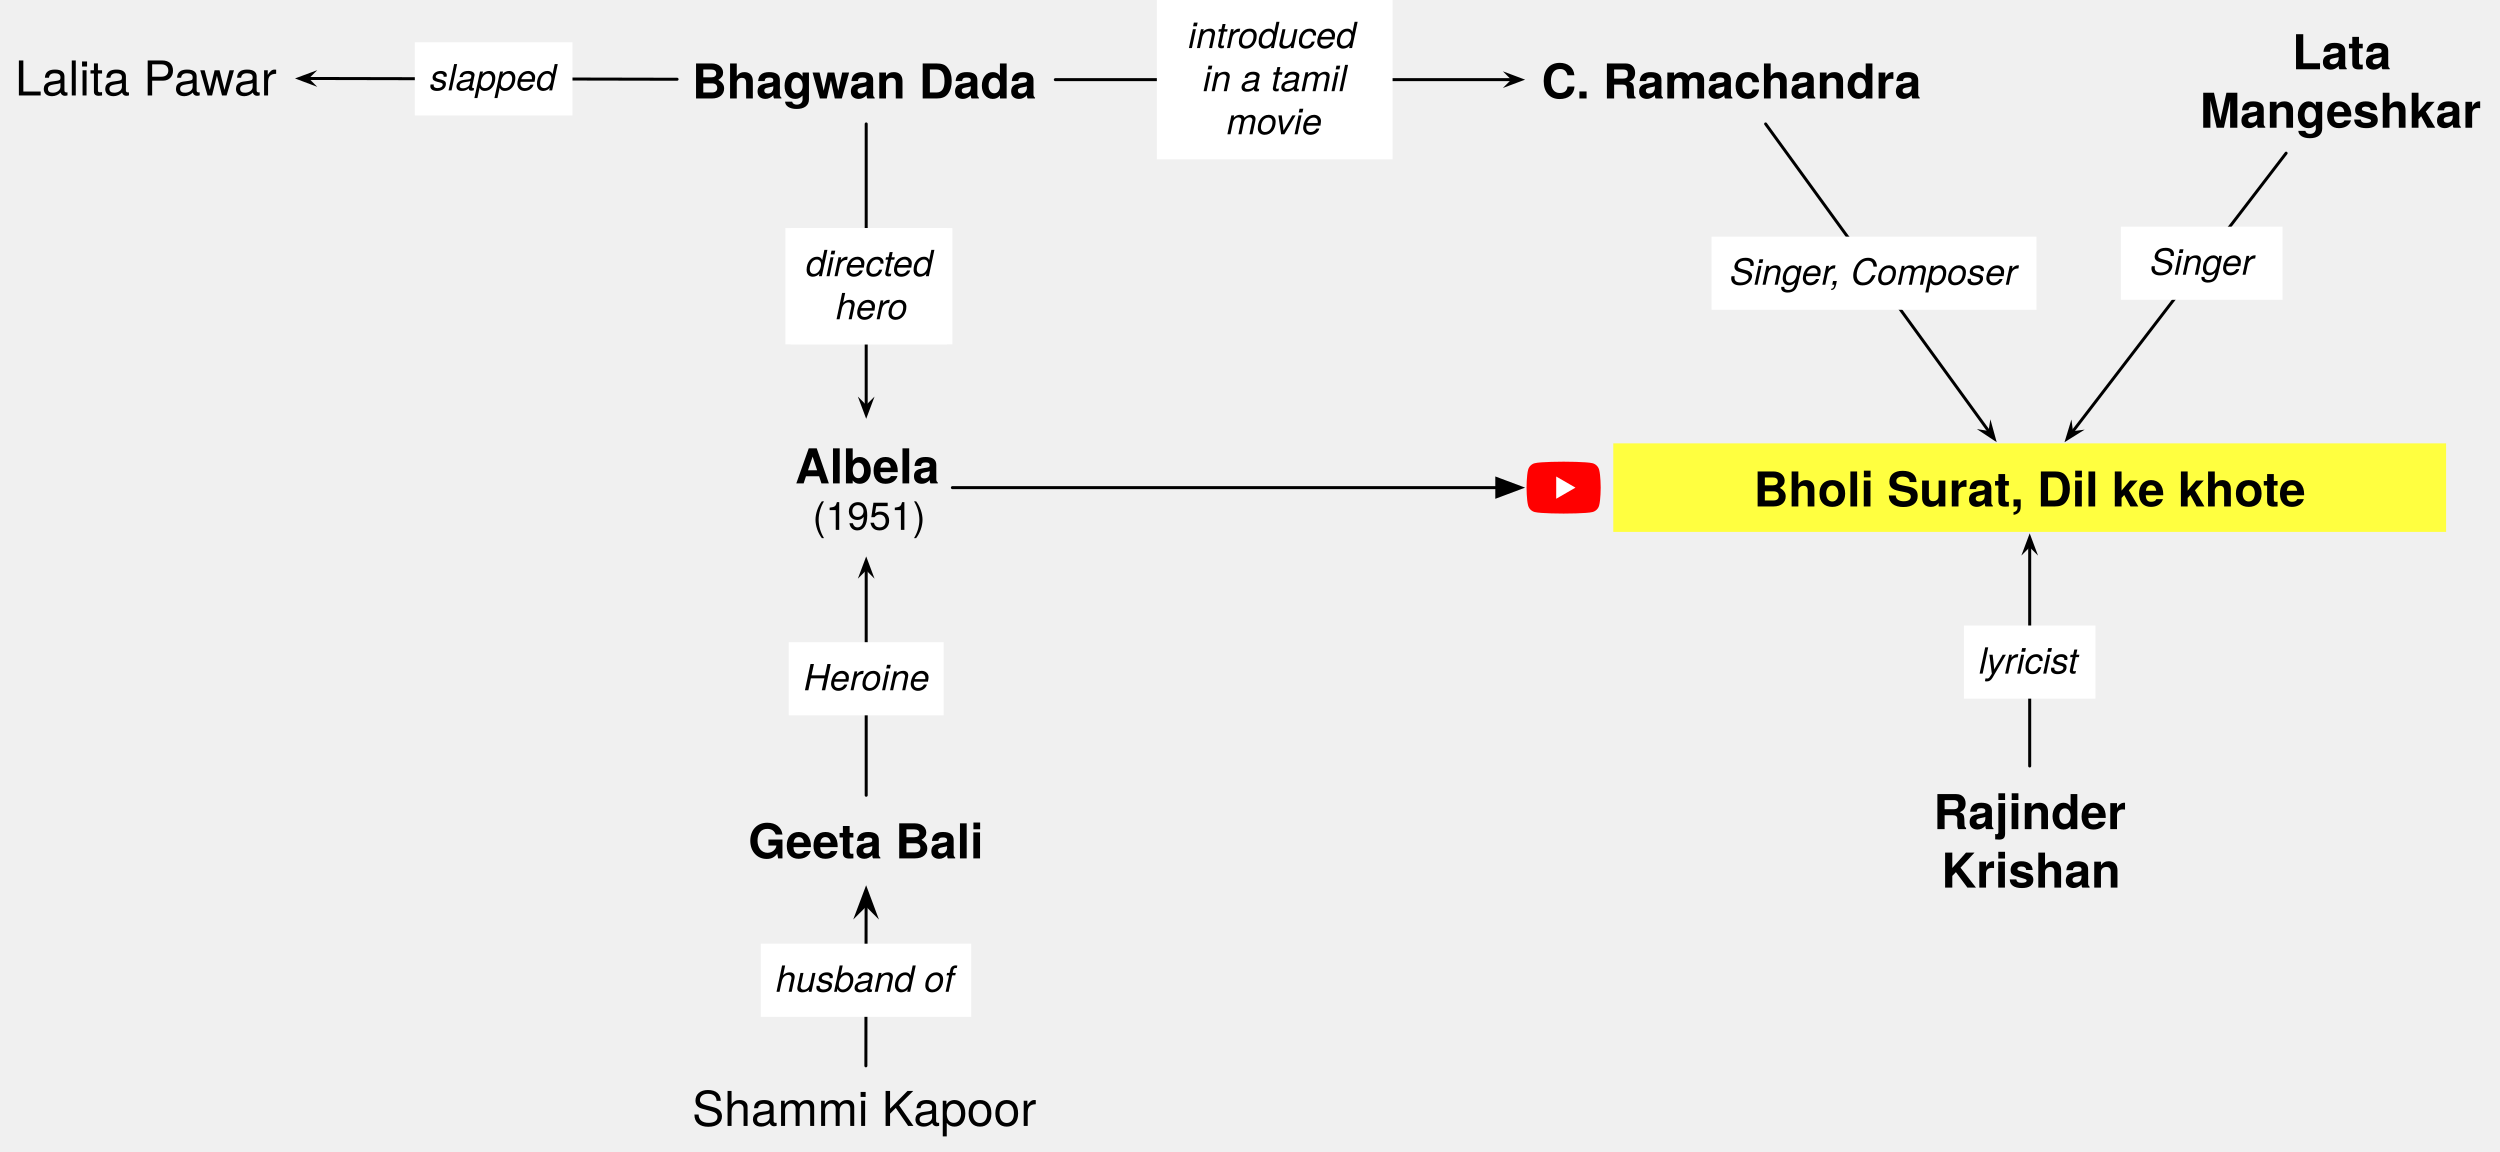
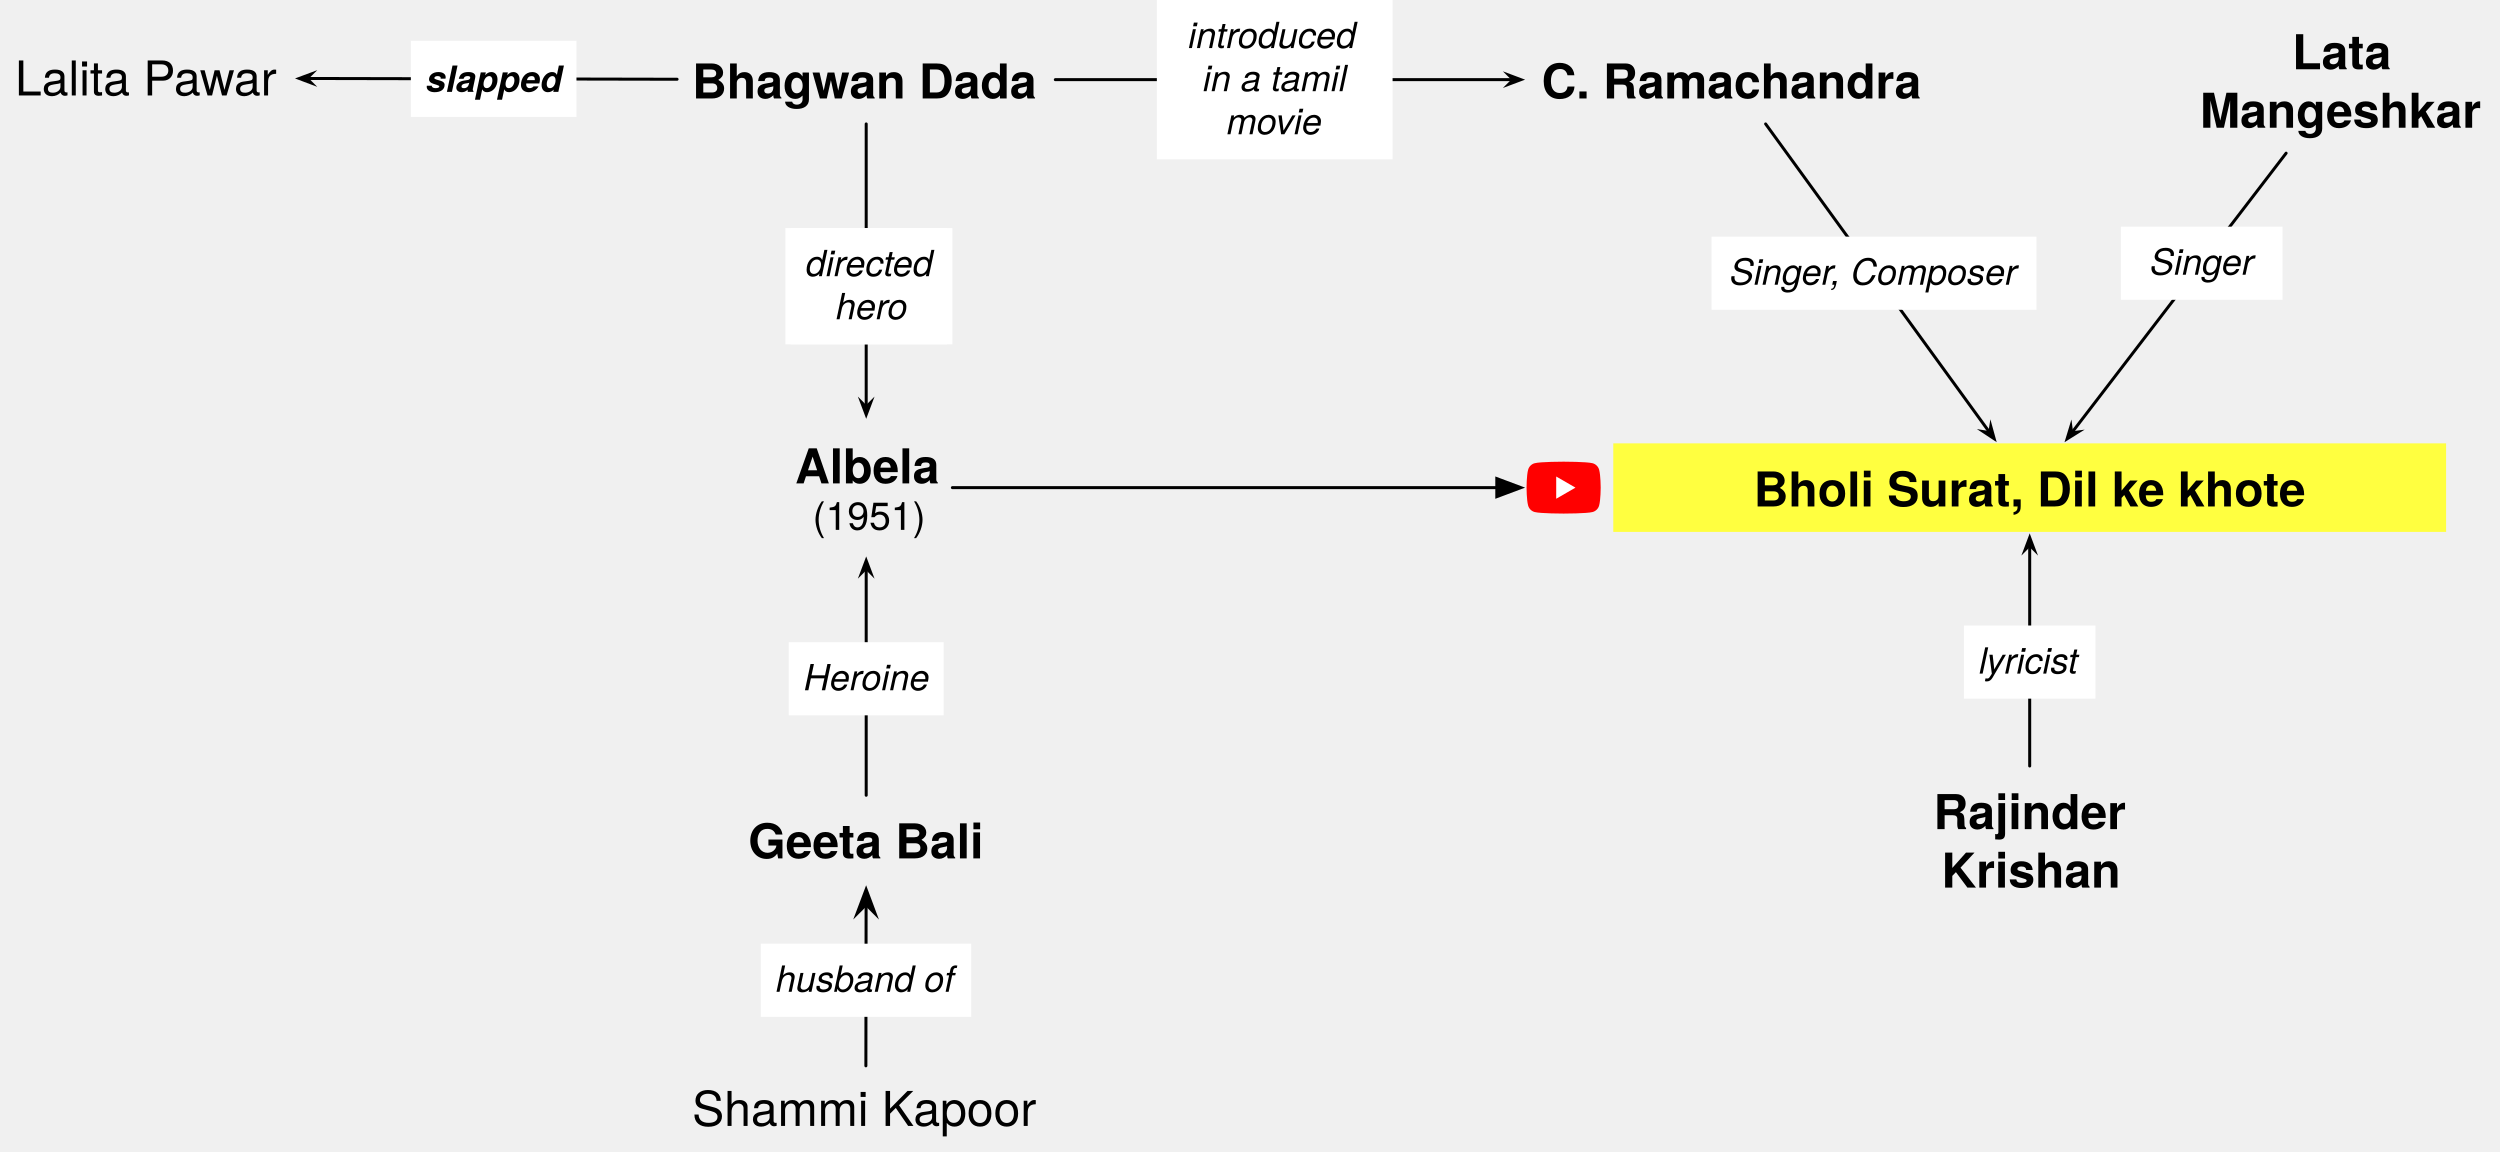
<svg xmlns="http://www.w3.org/2000/svg" xmlns:xlink="http://www.w3.org/1999/xlink" version="1.1" viewBox="110.823 11.509 831.831 383.084" width="831.831" height="383.084">
  <defs>
    <marker orient="auto" overflow="visible" markerUnits="strokeWidth" id="SharpArrow_Marker" stroke-linejoin="miter" stroke-miterlimit="10" viewBox="-3 -3 7 6" markerWidth="7" markerHeight="6" color="black">
      <g>
        <path d="M 2.5 0 L -1.5 -1.5 L 0 0 L 0 0 L -1.5 1.5 Z" fill="currentColor" stroke="currentColor" stroke-width="1" />
      </g>
    </marker>
    <marker orient="auto" overflow="visible" markerUnits="strokeWidth" id="FilledArrow_Marker" stroke-linejoin="miter" stroke-miterlimit="10" viewBox="-1 -4 10 8" markerWidth="10" markerHeight="8" color="black">
      <g>
        <path d="M 8 0 L 0 -3 L 0 3 Z" fill="currentColor" stroke="currentColor" stroke-width="1" />
      </g>
    </marker>
    <marker orient="auto" overflow="visible" markerUnits="strokeWidth" id="SharpArrow_Marker_2" stroke-linejoin="miter" stroke-miterlimit="10" viewBox="-6 -4 10 8" markerWidth="10" markerHeight="8" color="black">
      <g>
        <path d="M -5 0 L 3 3 L 0 0 L 0 0 L 3 -3 Z" fill="currentColor" stroke="currentColor" stroke-width="1" />
      </g>
    </marker>
  </defs>
  <g id="Canvas_1" fill="none" stroke-opacity="1" stroke="none" stroke-dasharray="none" fill-opacity="1">
    <g id="Canvas_1_Layer_1">
      <g id="Graphic_57">
        <a target="_blank" xlink:href="https://en.wikipedia.org/wiki/Bhagwan_Dada">
          <text transform="translate(341.1084 28.28067)" fill="black">
            <tspan font-family="Helvetica Neue" font-weight="bold" font-size="16" fill="black" x="0" y="16" xml:space="preserve">Bhagwan Dada</tspan>
          </text>
        </a>
      </g>
      <g id="Graphic_53">
        <a target="_blank" xlink:href="https://en.wikipedia.org/wiki/Albela_(1951_film)">
          <text transform="translate(375.3564 156.3449)" fill="black">
            <tspan font-family="Helvetica Neue" font-weight="bold" font-size="16" fill="black" x="29132252e-20" y="16" xml:space="preserve">Albela</tspan>
            <tspan font-family="Helvetica Neue" font-size="13" fill="black" x="5.857" y="31.464" xml:space="preserve">(1951)</tspan>
          </text>
        </a>
      </g>
      <g id="Line_44">
        <line x1="399.036" y1="52.745" x2="399.036" y2="146.945" marker-end="url(#SharpArrow_Marker)" stroke="black" stroke-linecap="round" stroke-linejoin="round" stroke-width="1" />
      </g>
      <g id="Graphic_42">
        <rect x="372.142" y="87.401" width="53.788" height="38.672" fill="white" />
        <text transform="translate(377.1424 92.40092)" fill="black">
          <tspan font-family="Helvetica Neue" font-style="italic" font-size="12" fill="black" x="2309264e-19" y="11" xml:space="preserve">directed</tspan>
          <tspan font-family="Helvetica Neue" font-style="italic" font-size="12" fill="black" x="10.002" y="25.336" xml:space="preserve">hero</tspan>
        </text>
      </g>
      <g id="Graphic_37">
        <a target="_blank" xlink:href="https://en.wikipedia.org/wiki/Geeta_Bali">
          <text transform="translate(359.7964 281.1189)" fill="black">
            <tspan font-family="Helvetica Neue" font-weight="bold" font-size="16" fill="black" x="0" y="16" xml:space="preserve">Geeta Bali</tspan>
          </text>
        </a>
      </g>
      <g id="Line_33">
        <line x1="399.036" y1="276.119" x2="399.036" y2="200.573" marker-end="url(#SharpArrow_Marker)" stroke="black" stroke-linecap="round" stroke-linejoin="round" stroke-width="1" />
      </g>
      <g id="Graphic_26">
        <a target="_blank" xlink:href="https://www.youtube.com/watch?v=Cb2ef3cUrKU">
          <rect x="647.613" y="159.027" width="277.109" height="29.464" fill="#ffff40" />
          <text transform="translate(652.6126 164.0269)" fill="black">
            <tspan font-family="Helvetica Neue" font-weight="bold" font-size="16" fill="black" x="41.715" y="16" xml:space="preserve">Bholi Surat, Dil ke khote</tspan>
          </text>
        </a>
      </g>
      <g id="Line_23">
        <line x1="427.716" y1="173.759" x2="608.858" y2="173.759" marker-end="url(#FilledArrow_Marker)" stroke="black" stroke-linecap="round" stroke-linejoin="round" stroke-width="1" />
      </g>
      <g id="Graphic_20">
        <a target="_blank" xlink:href="https://en.wikipedia.org/wiki/C._Ramchandra">
          <text transform="translate(623.7578 28.28067)" fill="black">
            <tspan font-family="Helvetica Neue" font-weight="bold" font-size="16" fill="black" x="0" y="16" xml:space="preserve">C. Ramachandra</tspan>
          </text>
        </a>
      </g>
      <g id="Line_15">
        <line x1="698.302" y1="52.745" x2="772.886" y2="155.466" marker-end="url(#SharpArrow_Marker)" stroke="black" stroke-linecap="round" stroke-linejoin="round" stroke-width="1" />
      </g>
      <g id="Graphic_12">
        <rect x="680.312" y="90.249" width="108.112" height="24.336" fill="white" />
        <text transform="translate(685.3117 95.24872)" fill="black">
          <tspan font-family="Helvetica Neue" font-style="italic" font-size="12" fill="black" x="1.056" y="11" xml:space="preserve">Singer, Composer</tspan>
        </text>
      </g>
      <g id="Graphic_11">
        <a target="_blank" xlink:href="https://en.wikipedia.org/wiki/Lata_Mangeshkar">
          <text transform="translate(842.8385 18.54862)" fill="black">
            <tspan font-family="Helvetica Neue" font-weight="bold" font-size="16" fill="black" x="30.664" y="16" xml:space="preserve">Lata  </tspan>
            <tspan font-family="Helvetica Neue" font-weight="bold" font-size="16" fill="black" x="0" y="35.464" xml:space="preserve">Mangeshkar</tspan>
          </text>
        </a>
      </g>
      <g id="Line_10">
        <line x1="871.489" y1="62.477" x2="800.14" y2="155.535" marker-end="url(#SharpArrow_Marker)" stroke="black" stroke-linecap="round" stroke-linejoin="round" stroke-width="1" />
      </g>
      <g id="Graphic_9">
        <rect x="816.515" y="86.932" width="53.788" height="24.336" fill="white" />
        <text transform="translate(821.5155 91.93229)" fill="black">
          <tspan font-family="Helvetica Neue" font-style="italic" font-size="12" fill="black" x="4.674" y="11" xml:space="preserve">Singer</tspan>
        </text>
      </g>
      <g id="Graphic_8">
        <rect x="373.258" y="225.186" width="51.556" height="24.336" fill="white" />
        <text transform="translate(378.2584 230.1865)" fill="black">
          <tspan font-family="Helvetica Neue" font-style="italic" font-size="12" fill="black" x="24513724e-20" y="11" xml:space="preserve">Heroine</tspan>
        </text>
      </g>
      <g id="Graphic_7">
        <text transform="translate(341.1084 371.1445)" fill="black">
          <tspan font-family="Helvetica Neue" font-size="16" fill="black" x="0" y="15" xml:space="preserve">Shammi Kapoor</tspan>
        </text>
      </g>
      <g id="Line_6">
        <line x1="399.005" y1="312.483" x2="398.929" y2="366.145" marker-start="url(#SharpArrow_Marker_2)" stroke="black" stroke-linecap="round" stroke-linejoin="round" stroke-width="1" />
      </g>
      <g id="Graphic_5">
        <rect x="363.957" y="325.508" width="70.024" height="24.336" fill="white" />
        <text transform="translate(368.9575 330.5078)" fill="black">
          <tspan font-family="Helvetica Neue" font-style="italic" font-size="12" fill="black" x="6252776e-19" y="11" xml:space="preserve">husband of</tspan>
        </text>
      </g>
      <g id="Group_2">
        <g id="Graphic_4">
          <a target="_blank" xlink:href="https://www.youtube.com/watch?v=cbErQRZZNKY">
            <path d="M 642.909 167.822 C 642.625 166.76 641.79 165.925 640.729 165.641 C 638.806 165.125 631.091 165.125 631.091 165.125 C 631.091 165.125 623.377 165.125 621.454 165.641 C 620.392 165.925 619.558 166.76 619.274 167.822 C 618.758 169.745 618.758 173.759 618.758 173.759 C 618.758 173.759 618.758 177.773 619.274 179.696 C 619.558 180.758 620.392 181.593 621.454 181.877 C 623.377 182.393 631.091 182.393 631.091 182.393 C 631.091 182.393 638.806 182.393 640.729 181.877 C 641.79 181.593 642.625 180.758 642.909 179.696 C 643.425 177.773 643.425 173.759 643.425 173.759 C 643.425 173.759 643.423 169.745 642.909 167.822 Z" fill="red" />
          </a>
        </g>
        <g id="Graphic_3">
          <a target="_blank" xlink:href="https://www.youtube.com/watch?v=cbErQRZZNKY">
            <path d="M 628.622 177.459 L 635.031 173.759 L 628.622 170.06 Z" fill="white" />
          </a>
        </g>
      </g>
      <g id="Graphic_63">
        <a target="_blank" xlink:href="https://en.wikipedia.org/wiki/Rajendra_Krishan">
          <text transform="translate(751.9513 271.3868)" fill="black">
            <tspan font-family="Helvetica Neue" font-weight="bold" font-size="16" fill="black" x="2.224" y="16" xml:space="preserve">Rajinder </tspan>
            <tspan font-family="Helvetica Neue" font-weight="bold" font-size="16" fill="black" x="4.888" y="35.464" xml:space="preserve">Krishan</tspan>
          </text>
        </a>
      </g>
      <g id="Line_64">
        <line x1="786.167" y1="266.387" x2="786.167" y2="192.891" marker-end="url(#SharpArrow_Marker)" stroke="black" stroke-linecap="round" stroke-linejoin="round" stroke-width="1" />
      </g>
      <g id="Graphic_65">
        <rect x="373.928" y="87.401" width="53.788" height="38.672" fill="white" />
        <text transform="translate(378.9284 92.40092)" fill="black">
          <tspan font-family="Helvetica Neue" font-style="italic" font-size="12" fill="black" x="2309264e-19" y="11" xml:space="preserve">directed</tspan>
          <tspan font-family="Helvetica Neue" font-style="italic" font-size="12" fill="black" x="10.002" y="25.336" xml:space="preserve">hero</tspan>
        </text>
      </g>
      <g id="Graphic_66">
        <rect x="764.289" y="219.637" width="43.756" height="24.336" fill="white" />
        <text transform="translate(769.2893 224.6365)" fill="black">
          <tspan font-family="Helvetica Neue" font-style="italic" font-size="12" fill="black" x="61106675e-20" y="11" xml:space="preserve">lyricist</tspan>
        </text>
      </g>
      <g id="Line_67">
        <line x1="461.964" y1="38.013" x2="614.358" y2="38.013" marker-end="url(#SharpArrow_Marker)" stroke="black" stroke-linecap="round" stroke-linejoin="round" stroke-width="1" />
      </g>
      <g id="Graphic_68">
        <rect x="495.747" y="11.509" width="78.432" height="53.008" fill="white" />
        <text transform="translate(500.7466 16.50873)" fill="black">
          <tspan font-family="Helvetica Neue" font-style="italic" font-size="12" fill="black" x="5.428" y="11" xml:space="preserve">introduced </tspan>
          <tspan font-family="Helvetica Neue" font-style="italic" font-size="12" fill="black" x="10.318" y="25.336" xml:space="preserve">in a tamil </tspan>
          <tspan font-family="Helvetica Neue" font-style="italic" font-size="12" fill="black" x="18.22" y="39.672" xml:space="preserve">movie</tspan>
        </text>
      </g>
      <g id="Graphic_69">
        <text transform="translate(115.8232 28.28067)" fill="black">
          <tspan font-family="Helvetica Neue" font-size="16" fill="black" x="14210855e-20" y="15" xml:space="preserve">Lalita Pawar</tspan>
        </text>
      </g>
      <g id="Line_70">
        <line x1="336.108" y1="37.879" x2="212.903" y2="37.618" marker-end="url(#SharpArrow_Marker)" stroke="black" stroke-linecap="round" stroke-linejoin="round" stroke-width="1" />
      </g>
      <g id="Graphic_71">
-         <rect x="248.849" y="25.582" width="52.456" height="24.336" fill="white" />
-         <text transform="translate(253.8493 30.58163)" fill="black">
-           <tspan font-family="Helvetica Neue" font-style="italic" font-size="12" fill="black" x="0" y="11" xml:space="preserve">slapped</tspan>
-         </text>
+         <a target="_blank" xlink:href="https://en.wikipedia.org/wiki/Lalita_Pawar#:~:text=actor%20Master%20Bhagwan%20was%20to%20slap%20her%20hard">
+           <rect x="247.523" y="25.076" width="55.108" height="25.348" fill="white" />
+           <text transform="translate(252.5233 30.07559)" fill="black">
+             <tspan font-family="Helvetica Neue" font-style="italic" font-weight="bold" font-size="12" fill="black" x="8881784e-20" y="12" xml:space="preserve">slapped</tspan>
+           </text>
+         </a>
      </g>
    </g>
  </g>
</svg>
